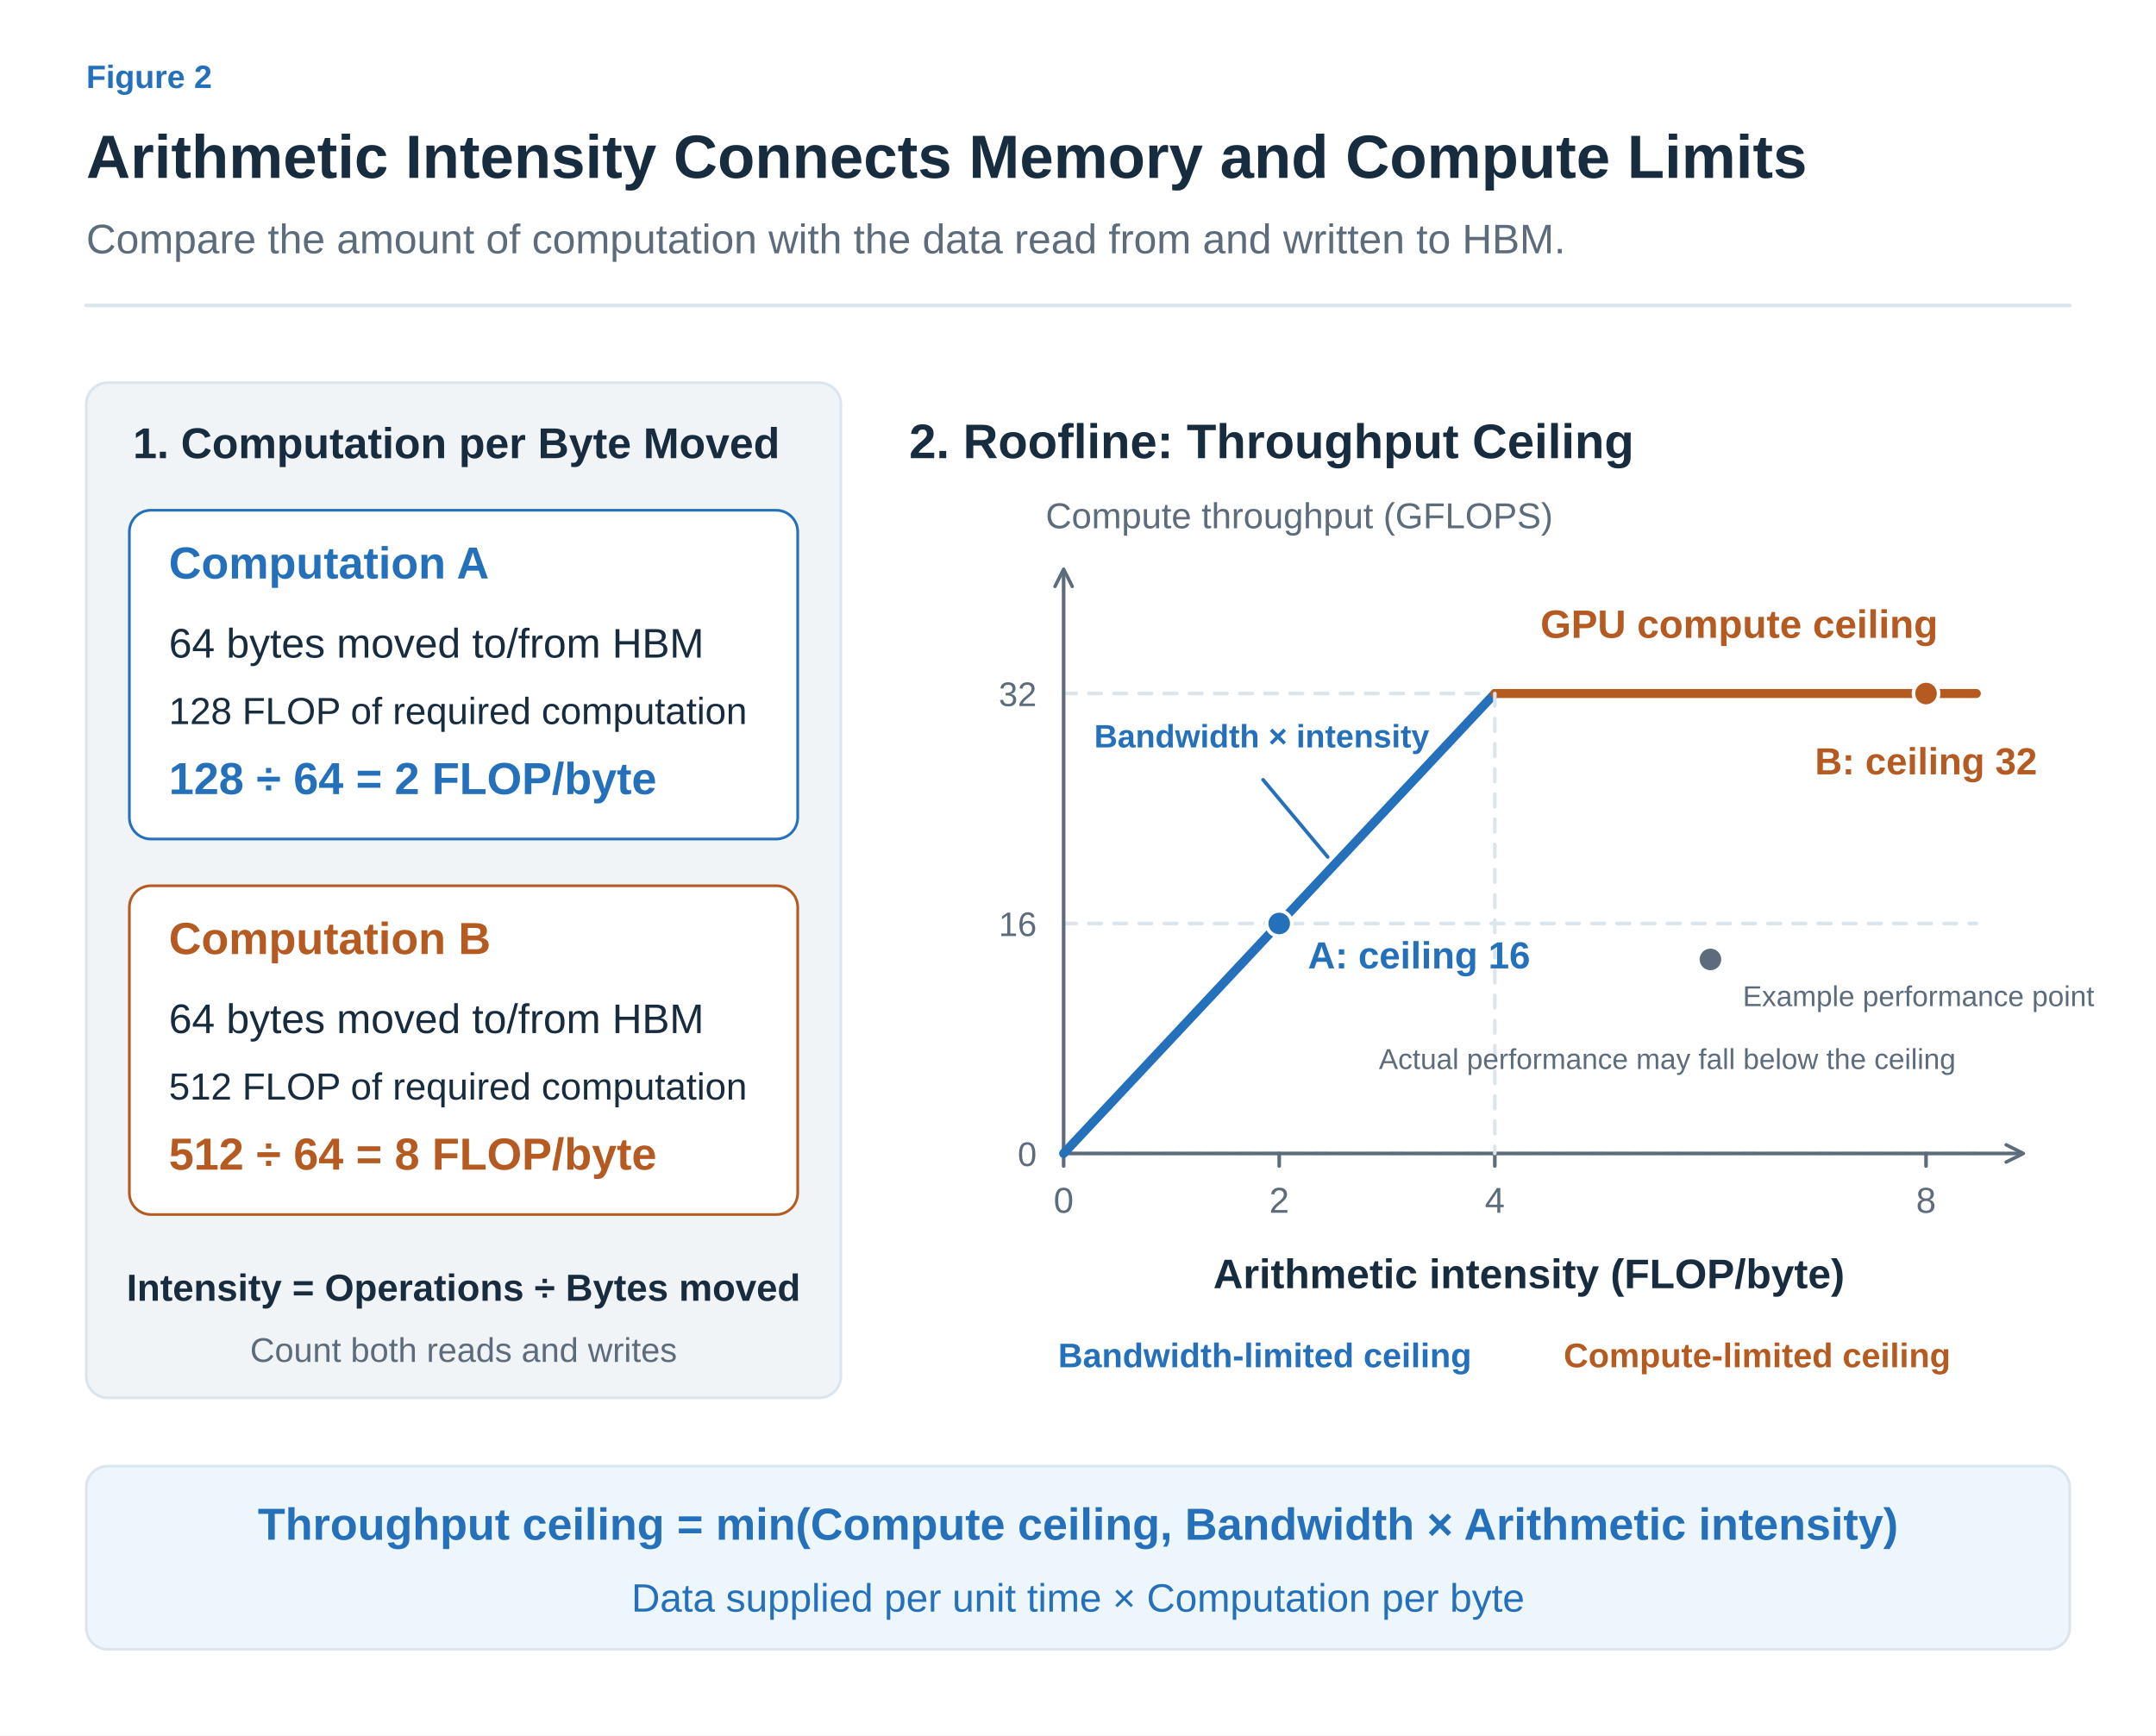
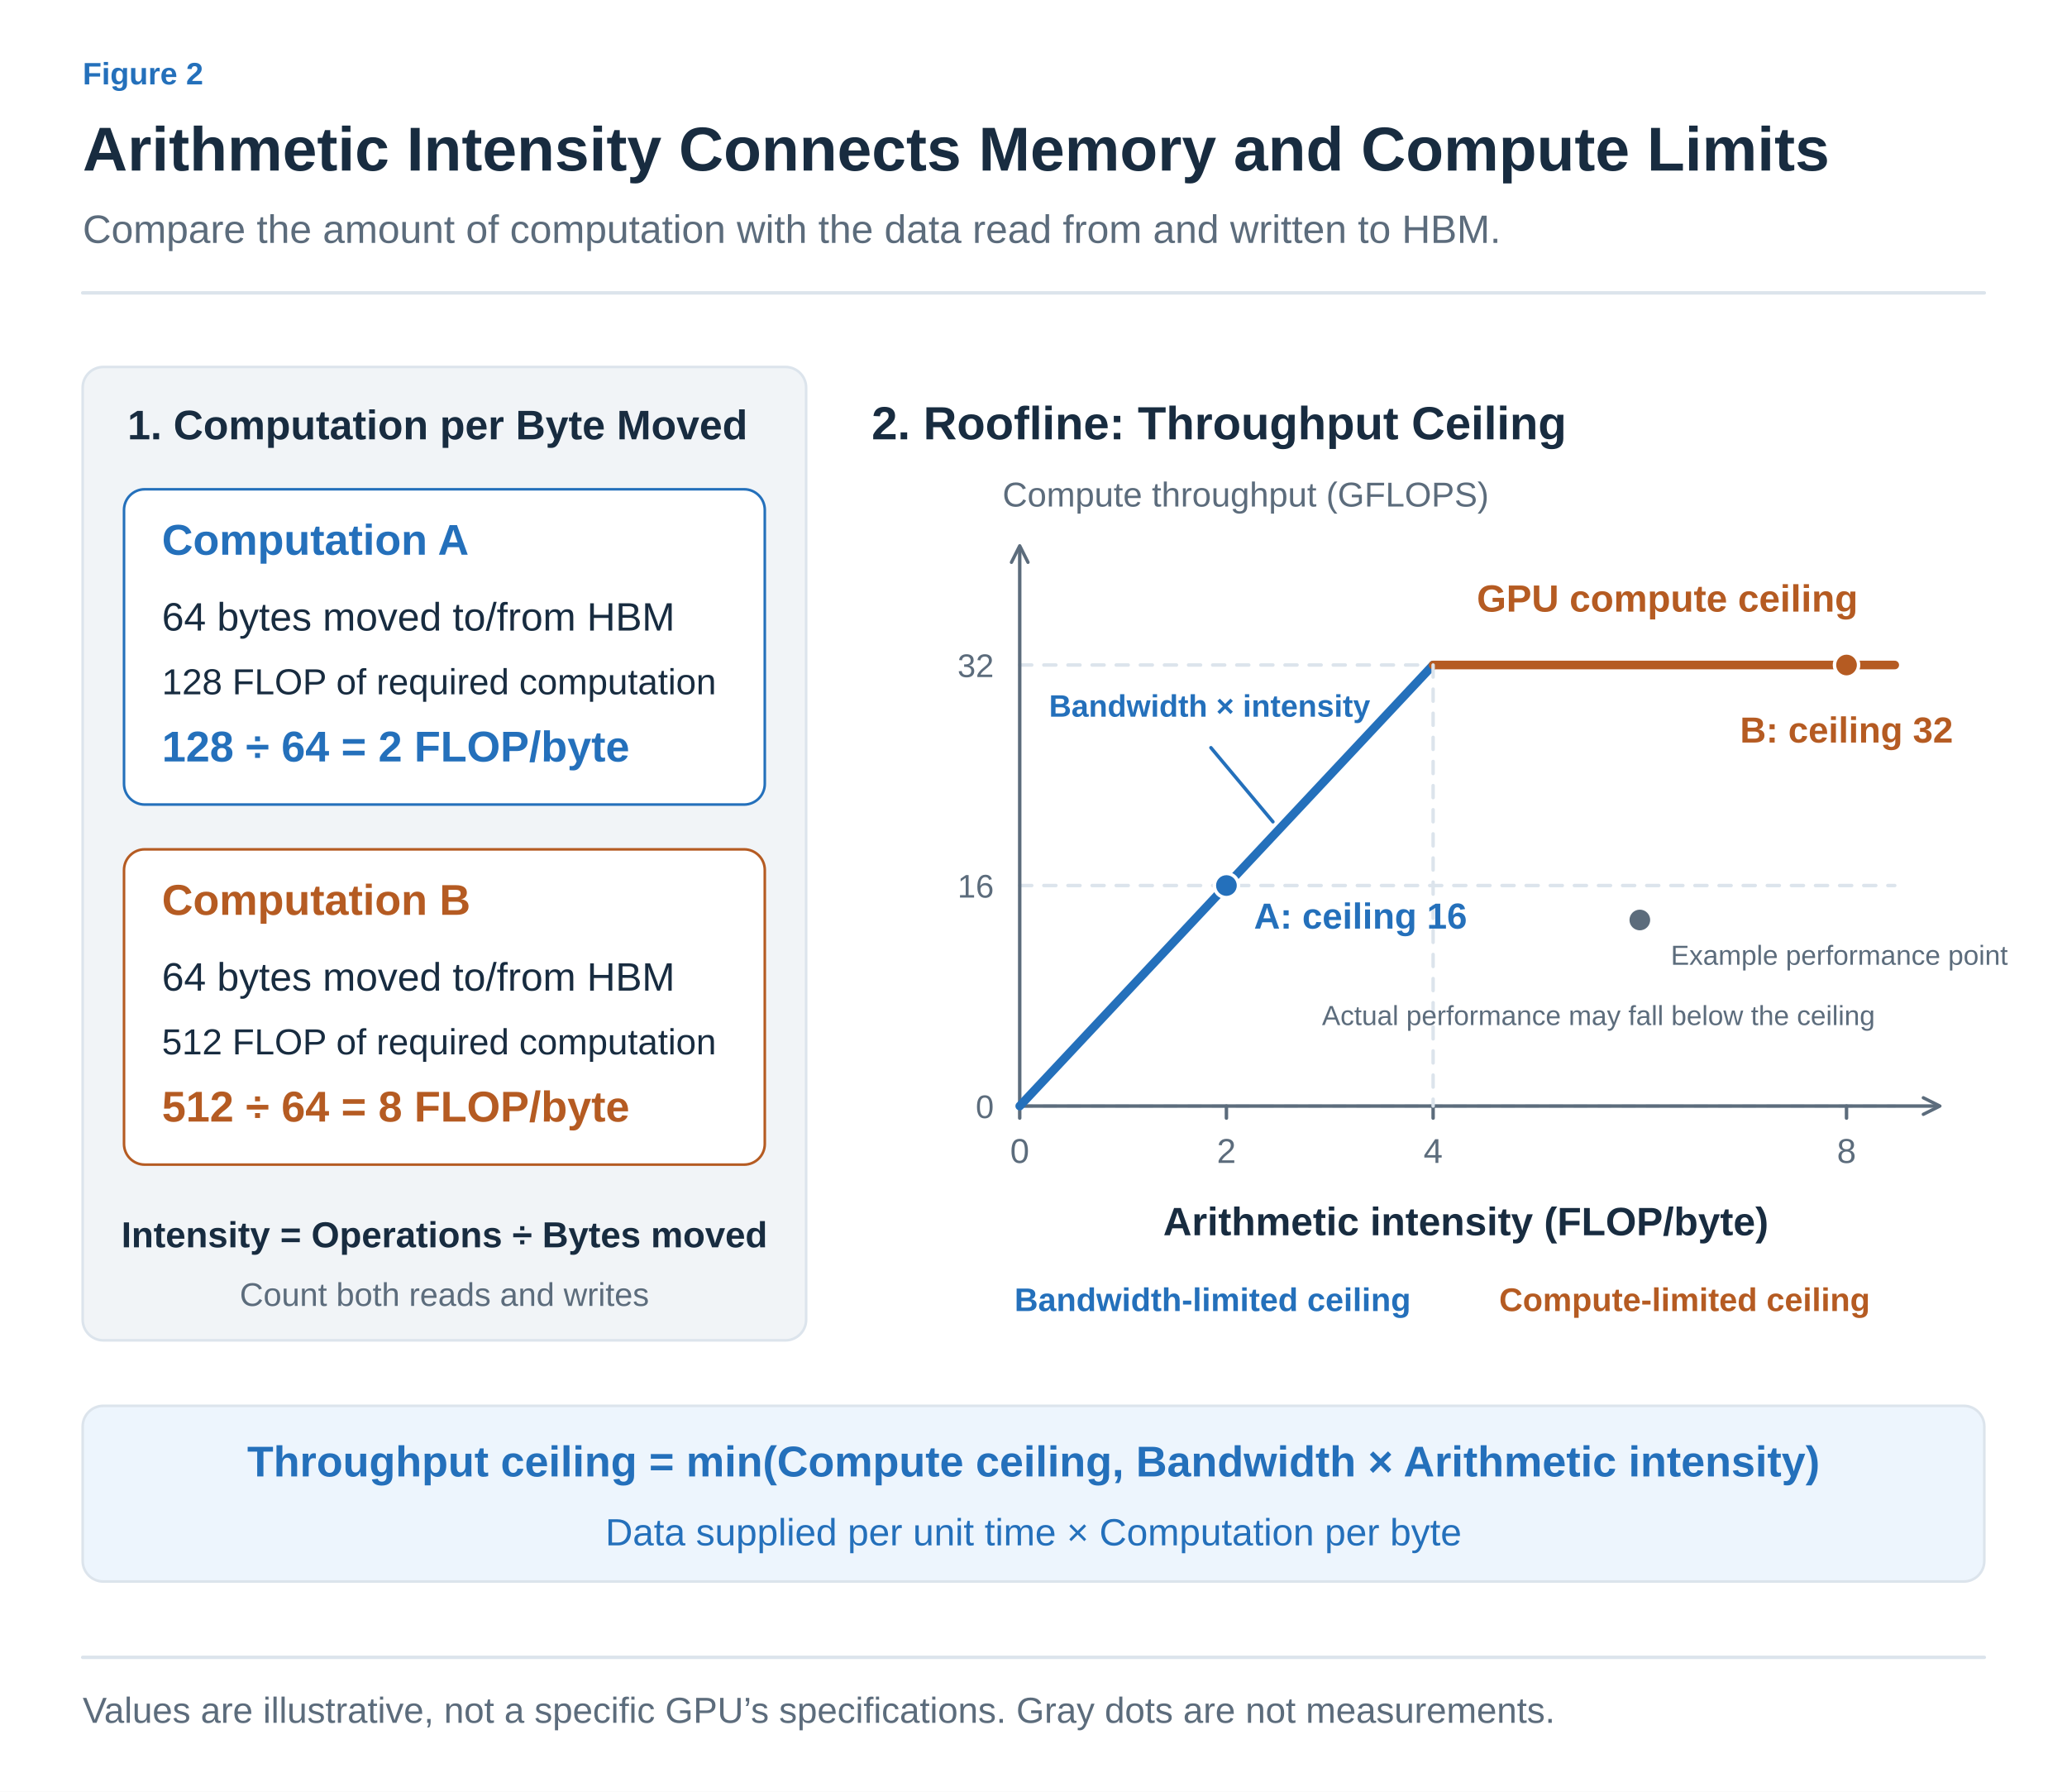
- <svg xmlns="http://www.w3.org/2000/svg" width="1200" height="966" viewBox="0 0 1200 966" role="img" aria-labelledby="title desc">
+ <svg xmlns="http://www.w3.org/2000/svg" width="1200" height="1040" viewBox="0 0 1200 1040" role="img" aria-labelledby="title desc">
  <defs>
-     <marker id="muted" viewBox="0 0 10 10" refX="8" refY="5" markerWidth="6" markerHeight="6" orient="auto">
+     <marker id="arrow-ink" viewBox="0 0 10 10" refX="8" refY="5" markerWidth="6" markerHeight="6" orient="auto">
+       <path d="M1 1 L9 5 L1 9" fill="none" stroke="#182C40" stroke-width="1.6" />
+     </marker>
+     <marker id="arrow-muted" viewBox="0 0 10 10" refX="8" refY="5" markerWidth="6" markerHeight="6" orient="auto">
      <path d="M1 1 L9 5 L1 9" fill="none" stroke="#5C6C7C" stroke-width="1.6" />
    </marker>
-     <marker id="blue" viewBox="0 0 10 10" refX="8" refY="5" markerWidth="6" markerHeight="6" orient="auto">
+     <marker id="arrow-line" viewBox="0 0 10 10" refX="8" refY="5" markerWidth="6" markerHeight="6" orient="auto">
+       <path d="M1 1 L9 5 L1 9" fill="none" stroke="#DCE4EC" stroke-width="1.6" />
+     </marker>
+     <marker id="arrow-paper" viewBox="0 0 10 10" refX="8" refY="5" markerWidth="6" markerHeight="6" orient="auto">
+       <path d="M1 1 L9 5 L1 9" fill="none" stroke="#FFFFFF" stroke-width="1.6" />
+     </marker>
+     <marker id="arrow-blue" viewBox="0 0 10 10" refX="8" refY="5" markerWidth="6" markerHeight="6" orient="auto">
      <path d="M1 1 L9 5 L1 9" fill="none" stroke="#2470BB" stroke-width="1.6" />
    </marker>
-     <marker id="orange" viewBox="0 0 10 10" refX="8" refY="5" markerWidth="6" markerHeight="6" orient="auto">
+     <marker id="arrow-teal" viewBox="0 0 10 10" refX="8" refY="5" markerWidth="6" markerHeight="6" orient="auto">
+       <path d="M1 1 L9 5 L1 9" fill="none" stroke="#287D78" stroke-width="1.6" />
+     </marker>
+     <marker id="arrow-orange" viewBox="0 0 10 10" refX="8" refY="5" markerWidth="6" markerHeight="6" orient="auto">
      <path d="M1 1 L9 5 L1 9" fill="none" stroke="#B55B22" stroke-width="1.6" />
    </marker>
-     <marker id="teal" viewBox="0 0 10 10" refX="8" refY="5" markerWidth="6" markerHeight="6" orient="auto">
-       <path d="M1 1 L9 5 L1 9" fill="none" stroke="#287D78" stroke-width="1.6" />
-     </marker>
-     <marker id="purple" viewBox="0 0 10 10" refX="8" refY="5" markerWidth="6" markerHeight="6" orient="auto">
+     <marker id="arrow-purple" viewBox="0 0 10 10" refX="8" refY="5" markerWidth="6" markerHeight="6" orient="auto">
      <path d="M1 1 L9 5 L1 9" fill="none" stroke="#7954A3" stroke-width="1.6" />
    </marker>
+     <marker id="arrow-gray" viewBox="0 0 10 10" refX="8" refY="5" markerWidth="6" markerHeight="6" orient="auto">
+       <path d="M1 1 L9 5 L1 9" fill="none" stroke="#657789" stroke-width="1.6" />
+     </marker>
+     <marker id="arrow-red" viewBox="0 0 10 10" refX="8" refY="5" markerWidth="6" markerHeight="6" orient="auto">
+       <path d="M1 1 L9 5 L1 9" fill="none" stroke="#B34242" stroke-width="1.6" />
+     </marker>
+     <marker id="arrow-indigo" viewBox="0 0 10 10" refX="8" refY="5" markerWidth="6" markerHeight="6" orient="auto">
+       <path d="M1 1 L9 5 L1 9" fill="none" stroke="#4C60A8" stroke-width="1.6" />
+     </marker>
+     <marker id="arrow-slate" viewBox="0 0 10 10" refX="8" refY="5" markerWidth="6" markerHeight="6" orient="auto">
+       <path d="M1 1 L9 5 L1 9" fill="none" stroke="#8191A0" stroke-width="1.6" />
+     </marker>
+     <marker id="arrow-surface" viewBox="0 0 10 10" refX="8" refY="5" markerWidth="6" markerHeight="6" orient="auto">
+       <path d="M1 1 L9 5 L1 9" fill="none" stroke="#F8FAFC" stroke-width="1.6" />
+     </marker>
  </defs>
-   <style>text{font-family:Arial,"Apple SD Gothic Neo","Noto Sans KR",sans-serif}path{stroke-linecap:round;stroke-linejoin:round}</style>
-   <rect width="1200" height="966" fill="white" />
-   <text x="48" y="49" fill="#2470BB" font-size="18" font-weight="600" text-anchor="start">Figure 2</text>
-   <text x="48" y="99" fill="#182C40" font-size="34" font-weight="700" text-anchor="start">Arithmetic Intensity Connects Memory and Compute Limits</text>
-   <text x="48" y="141" fill="#5C6C7C" font-size="23" font-weight="400" text-anchor="start">Compare the amount of computation with the data read from and written to HBM.</text>
-   <path d="M48,170 H1152" fill="none" stroke="#DCE4EC" stroke-width="2" />
-   <rect x="48" y="213" width="420" height="565" rx="12" fill="#F1F4F7" stroke="#DCE4EC" stroke-width="1.5" />
-   <text x="74" y="255" fill="#182C40" font-size="24" font-weight="700" text-anchor="start">1. Computation per Byte Moved</text>
-   <rect x="72" y="284" width="372" height="183" rx="12" fill="#FFFFFF" stroke="#2470BB" stroke-width="1.5" />
-   <text x="94" y="322" fill="#2470BB" font-size="25" font-weight="700" text-anchor="start">Computation A</text>
-   <text x="94" y="366" fill="#182C40" font-size="23" font-weight="400" text-anchor="start">64 bytes moved to/from HBM</text>
-   <text x="94" y="403" fill="#182C40" font-size="21" font-weight="400" text-anchor="start">128 FLOP of required computation</text>
-   <text x="94" y="442" fill="#2470BB" font-size="25" font-weight="700" text-anchor="start">128 ÷ 64 = 2 FLOP/byte</text>
-   <rect x="72" y="493" width="372" height="183" rx="12" fill="#FFFFFF" stroke="#B55B22" stroke-width="1.5" />
-   <text x="94" y="531" fill="#B55B22" font-size="25" font-weight="700" text-anchor="start">Computation B</text>
-   <text x="94" y="575" fill="#182C40" font-size="23" font-weight="400" text-anchor="start">64 bytes moved to/from HBM</text>
-   <text x="94" y="612" fill="#182C40" font-size="21" font-weight="400" text-anchor="start">512 FLOP of required computation</text>
-   <text x="94" y="651" fill="#B55B22" font-size="25" font-weight="700" text-anchor="start">512 ÷ 64 = 8 FLOP/byte</text>
-   <text x="258" y="724" fill="#182C40" font-size="21" font-weight="700" text-anchor="middle">Intensity = Operations ÷ Bytes moved</text>
-   <text x="258" y="758" fill="#5C6C7C" font-size="19" font-weight="400" text-anchor="middle">Count both reads and writes</text>
-   <text x="506" y="255" fill="#182C40" font-size="27" font-weight="700" text-anchor="start">2. Roofline: Throughput Ceiling</text>
-   <text x="582" y="294" fill="#5C6C7C" font-size="20" font-weight="400" text-anchor="start">Compute throughput (GFLOPS)</text>
-   <path d="M592,642 H1100" fill="none" stroke="#DCE4EC" stroke-width="2" stroke-dasharray="7 7" />
-   <text x="577" y="649" fill="#5C6C7C" font-size="19" font-weight="400" text-anchor="end">0</text>
-   <path d="M592,514 H1100" fill="none" stroke="#DCE4EC" stroke-width="2" stroke-dasharray="7 7" />
-   <text x="577" y="521" fill="#5C6C7C" font-size="19" font-weight="400" text-anchor="end">16</text>
-   <path d="M592,386 H1100" fill="none" stroke="#DCE4EC" stroke-width="2" stroke-dasharray="7 7" />
-   <text x="577" y="393" fill="#5C6C7C" font-size="19" font-weight="400" text-anchor="end">32</text>
-   <path d="M592,642 L592,318" fill="none" stroke="#5C6C7C" stroke-width="2" marker-end="url(#muted)" />
-   <path d="M592,642 L1125,642" fill="none" stroke="#5C6C7C" stroke-width="2" marker-end="url(#muted)" />
-   <path d="M592,642 v7" fill="none" stroke="#5C6C7C" stroke-width="2" />
-   <text x="592" y="675" fill="#5C6C7C" font-size="20" font-weight="400" text-anchor="middle">0</text>
-   <path d="M712,642 v7" fill="none" stroke="#5C6C7C" stroke-width="2" />
-   <text x="712" y="675" fill="#5C6C7C" font-size="20" font-weight="400" text-anchor="middle">2</text>
-   <path d="M832,642 v7" fill="none" stroke="#5C6C7C" stroke-width="2" />
-   <text x="832" y="675" fill="#5C6C7C" font-size="20" font-weight="400" text-anchor="middle">4</text>
-   <path d="M1072,642 v7" fill="none" stroke="#5C6C7C" stroke-width="2" />
-   <text x="1072" y="675" fill="#5C6C7C" font-size="20" font-weight="400" text-anchor="middle">8</text>
-   <path d="M592,642 L832,386" fill="none" stroke="#2470BB" stroke-width="5" />
-   <path d="M832,386 H1100" fill="none" stroke="#B55B22" stroke-width="5" />
-   <path d="M832,386 V642" fill="none" stroke="#DCE4EC" stroke-width="2" stroke-dasharray="7 7" />
-   <text x="968" y="355" fill="#B55B22" font-size="22" font-weight="600" text-anchor="middle">GPU compute ceiling</text>
-   <text x="609" y="416" fill="#2470BB" font-size="18" font-weight="600" text-anchor="start">Bandwidth × intensity</text>
-   <path d="M703,434 L739,477" fill="none" stroke="#2470BB" stroke-width="2" />
-   <circle cx="712" cy="514" r="7" fill="#2470BB" stroke="white" stroke-width="2" />
-   <text x="728" y="539" fill="#2470BB" font-size="21" font-weight="600" text-anchor="start">A: ceiling 16</text>
-   <circle cx="1072" cy="386" r="7" fill="#B55B22" stroke="white" stroke-width="2" />
-   <text x="1072" y="431" fill="#B55B22" font-size="21" font-weight="600" text-anchor="middle">B: ceiling 32</text>
-   <circle cx="952" cy="534" r="7" fill="#5C6C7C" stroke="white" stroke-width="2" />
-   <text x="970" y="560" fill="#5C6C7C" font-size="16" font-weight="400" text-anchor="start">Example performance point</text>
-   <text x="928" y="595" fill="#5C6C7C" font-size="16" font-weight="400" text-anchor="middle">Actual performance may fall below the ceiling</text>
-   <text x="851" y="717" fill="#182C40" font-size="23" font-weight="600" text-anchor="middle">Arithmetic intensity (FLOP/byte)</text>
-   <text x="704" y="761" fill="#2470BB" font-size="19" font-weight="600" text-anchor="middle">Bandwidth-limited ceiling</text>
-   <text x="978" y="761" fill="#B55B22" font-size="19" font-weight="600" text-anchor="middle">Compute-limited ceiling</text>
-   <rect x="48" y="816" width="1104" height="102" rx="12" fill="#EDF5FD" stroke="#DCE4EC" stroke-width="1.5" />
-   <text x="600" y="857" fill="#2470BB" font-size="25" font-weight="700" text-anchor="middle">Throughput ceiling = min(Compute ceiling, Bandwidth × Arithmetic intensity)</text>
-   <text x="600" y="897" fill="#2470BB" font-size="22" font-weight="400" text-anchor="middle">Data supplied per unit time × Computation per byte</text>
+   <style>text{font-family:Arial,"Apple SD Gothic Neo","Noto Sans KR",sans-serif}text[font-family]{font-family:Menlo,Consolas,monospace}path{stroke-linecap:round;stroke-linejoin:round}</style>
+   <rect width="100%" height="100%" fill="white" />
+   <text x="48" y="49" fill="#2470BB" font-size="18" font-weight="600" text-anchor="start" data-max-width="1104">Figure 2</text>
+   <text x="48" y="99" fill="#182C40" font-size="36" font-weight="700" text-anchor="start" data-max-width="1104">Arithmetic Intensity Connects Memory and Compute Limits</text>
+   <text x="48" y="141" fill="#5C6C7C" font-size="23" font-weight="400" text-anchor="start" data-max-width="1104">Compare the amount of computation with the data read from and written to HBM.</text>
+   <path d="M48,170 H1152" stroke="#DCE4EC" stroke-width="2" />
+   <g transform="translate(48 206) scale(1)" data-panel="1">
+     <g transform="translate(-48 -206)">
+       <rect x="48" y="213" width="420" height="565" rx="12" fill="#F1F4F7" stroke="#DCE4EC" stroke-width="1.5" />
+       <text x="74" y="255" fill="#182C40" font-size="24" font-weight="700" text-anchor="start">1. Computation per Byte Moved</text>
+       <rect x="72" y="284" width="372" height="183" rx="12" fill="#FFFFFF" stroke="#2470BB" stroke-width="1.5" />
+       <text x="94" y="322" fill="#2470BB" font-size="25" font-weight="700" text-anchor="start">Computation A</text>
+       <text x="94" y="366" fill="#182C40" font-size="23" font-weight="400" text-anchor="start">64 bytes moved to/from HBM</text>
+       <text x="94" y="403" fill="#182C40" font-size="21" font-weight="400" text-anchor="start">128 FLOP of required computation</text>
+       <text x="94" y="442" fill="#2470BB" font-size="25" font-weight="700" text-anchor="start">128 ÷ 64 = 2 FLOP/byte</text>
+       <rect x="72" y="493" width="372" height="183" rx="12" fill="#FFFFFF" stroke="#B55B22" stroke-width="1.5" />
+       <text x="94" y="531" fill="#B55B22" font-size="25" font-weight="700" text-anchor="start">Computation B</text>
+       <text x="94" y="575" fill="#182C40" font-size="23" font-weight="400" text-anchor="start">64 bytes moved to/from HBM</text>
+       <text x="94" y="612" fill="#182C40" font-size="21" font-weight="400" text-anchor="start">512 FLOP of required computation</text>
+       <text x="94" y="651" fill="#B55B22" font-size="25" font-weight="700" text-anchor="start">512 ÷ 64 = 8 FLOP/byte</text>
+       <text x="258" y="724" fill="#182C40" font-size="21" font-weight="700" text-anchor="middle">Intensity = Operations ÷ Bytes moved</text>
+       <text x="258" y="758" fill="#5C6C7C" font-size="19" font-weight="400" text-anchor="middle">Count both reads and writes</text>
+       <text x="506" y="255" fill="#182C40" font-size="27" font-weight="700" text-anchor="start">2. Roofline: Throughput Ceiling</text>
+       <text x="582" y="294" fill="#5C6C7C" font-size="20" font-weight="400" text-anchor="start">Compute throughput (GFLOPS)</text>
+       <path d="M592,642 H1100" fill="none" stroke="#DCE4EC" stroke-width="2" stroke-dasharray="7 7" />
+       <text x="577" y="649" fill="#5C6C7C" font-size="19" font-weight="400" text-anchor="end">0</text>
+       <path d="M592,514 H1100" fill="none" stroke="#DCE4EC" stroke-width="2" stroke-dasharray="7 7" />
+       <text x="577" y="521" fill="#5C6C7C" font-size="19" font-weight="400" text-anchor="end">16</text>
+       <path d="M592,386 H1100" fill="none" stroke="#DCE4EC" stroke-width="2" stroke-dasharray="7 7" />
+       <text x="577" y="393" fill="#5C6C7C" font-size="19" font-weight="400" text-anchor="end">32</text>
+       <path d="M592,642 L592,318" fill="none" stroke="#5C6C7C" stroke-width="2" marker-end="url(#arrow-muted)" />
+       <path d="M592,642 L1125,642" fill="none" stroke="#5C6C7C" stroke-width="2" marker-end="url(#arrow-muted)" />
+       <path d="M592,642 v7" fill="none" stroke="#5C6C7C" stroke-width="2" />
+       <text x="592" y="675" fill="#5C6C7C" font-size="20" font-weight="400" text-anchor="middle">0</text>
+       <path d="M712,642 v7" fill="none" stroke="#5C6C7C" stroke-width="2" />
+       <text x="712" y="675" fill="#5C6C7C" font-size="20" font-weight="400" text-anchor="middle">2</text>
+       <path d="M832,642 v7" fill="none" stroke="#5C6C7C" stroke-width="2" />
+       <text x="832" y="675" fill="#5C6C7C" font-size="20" font-weight="400" text-anchor="middle">4</text>
+       <path d="M1072,642 v7" fill="none" stroke="#5C6C7C" stroke-width="2" />
+       <text x="1072" y="675" fill="#5C6C7C" font-size="20" font-weight="400" text-anchor="middle">8</text>
+       <path d="M592,642 L832,386" fill="none" stroke="#2470BB" stroke-width="5" />
+       <path d="M832,386 H1100" fill="none" stroke="#B55B22" stroke-width="5" />
+       <path d="M832,386 V642" fill="none" stroke="#DCE4EC" stroke-width="2" stroke-dasharray="7 7" />
+       <text x="968" y="355" fill="#B55B22" font-size="22" font-weight="600" text-anchor="middle">GPU compute ceiling</text>
+       <text x="609" y="416" fill="#2470BB" font-size="18" font-weight="600" text-anchor="start">Bandwidth × intensity</text>
+       <path d="M703,434 L739,477" fill="none" stroke="#2470BB" stroke-width="2" />
+       <circle cx="712" cy="514" r="7" fill="#2470BB" stroke="white" stroke-width="2" />
+       <text x="728" y="539" fill="#2470BB" font-size="21" font-weight="600" text-anchor="start">A: ceiling 16</text>
+       <circle cx="1072" cy="386" r="7" fill="#B55B22" stroke="white" stroke-width="2" />
+       <text x="1072" y="431" fill="#B55B22" font-size="21" font-weight="600" text-anchor="middle">B: ceiling 32</text>
+       <circle cx="952" cy="534" r="7" fill="#5C6C7C" stroke="white" stroke-width="2" />
+       <text x="970" y="560" fill="#5C6C7C" font-size="16" font-weight="400" text-anchor="start">Example performance point</text>
+       <text x="928" y="595" fill="#5C6C7C" font-size="16" font-weight="400" text-anchor="middle">Actual performance may fall below the ceiling</text>
+       <text x="851" y="717" fill="#182C40" font-size="23" font-weight="600" text-anchor="middle">Arithmetic intensity (FLOP/byte)</text>
+       <text x="704" y="761" fill="#2470BB" font-size="19" font-weight="600" text-anchor="middle">Bandwidth-limited ceiling</text>
+       <text x="978" y="761" fill="#B55B22" font-size="19" font-weight="600" text-anchor="middle">Compute-limited ceiling</text>
+       <rect x="48" y="816" width="1104" height="102" rx="12" fill="#EDF5FD" stroke="#DCE4EC" stroke-width="1.5" />
+       <text x="600" y="857" fill="#2470BB" font-size="25" font-weight="700" text-anchor="middle">Throughput ceiling = min(Compute ceiling, Bandwidth × Arithmetic intensity)</text>
+       <text x="600" y="897" fill="#2470BB" font-size="22" font-weight="400" text-anchor="middle">Data supplied per unit time × Computation per byte</text>
+     </g>
+   </g>
+   <path d="M48,962 H1152" stroke="#DCE4EC" stroke-width="2" />
+   <text x="48" y="1000" fill="#5C6C7C" font-size="21" font-weight="400" text-anchor="start" data-max-width="1104">Values are illustrative, not a specific GPU’s specifications. Gray dots are not measurements.</text>
</svg>
